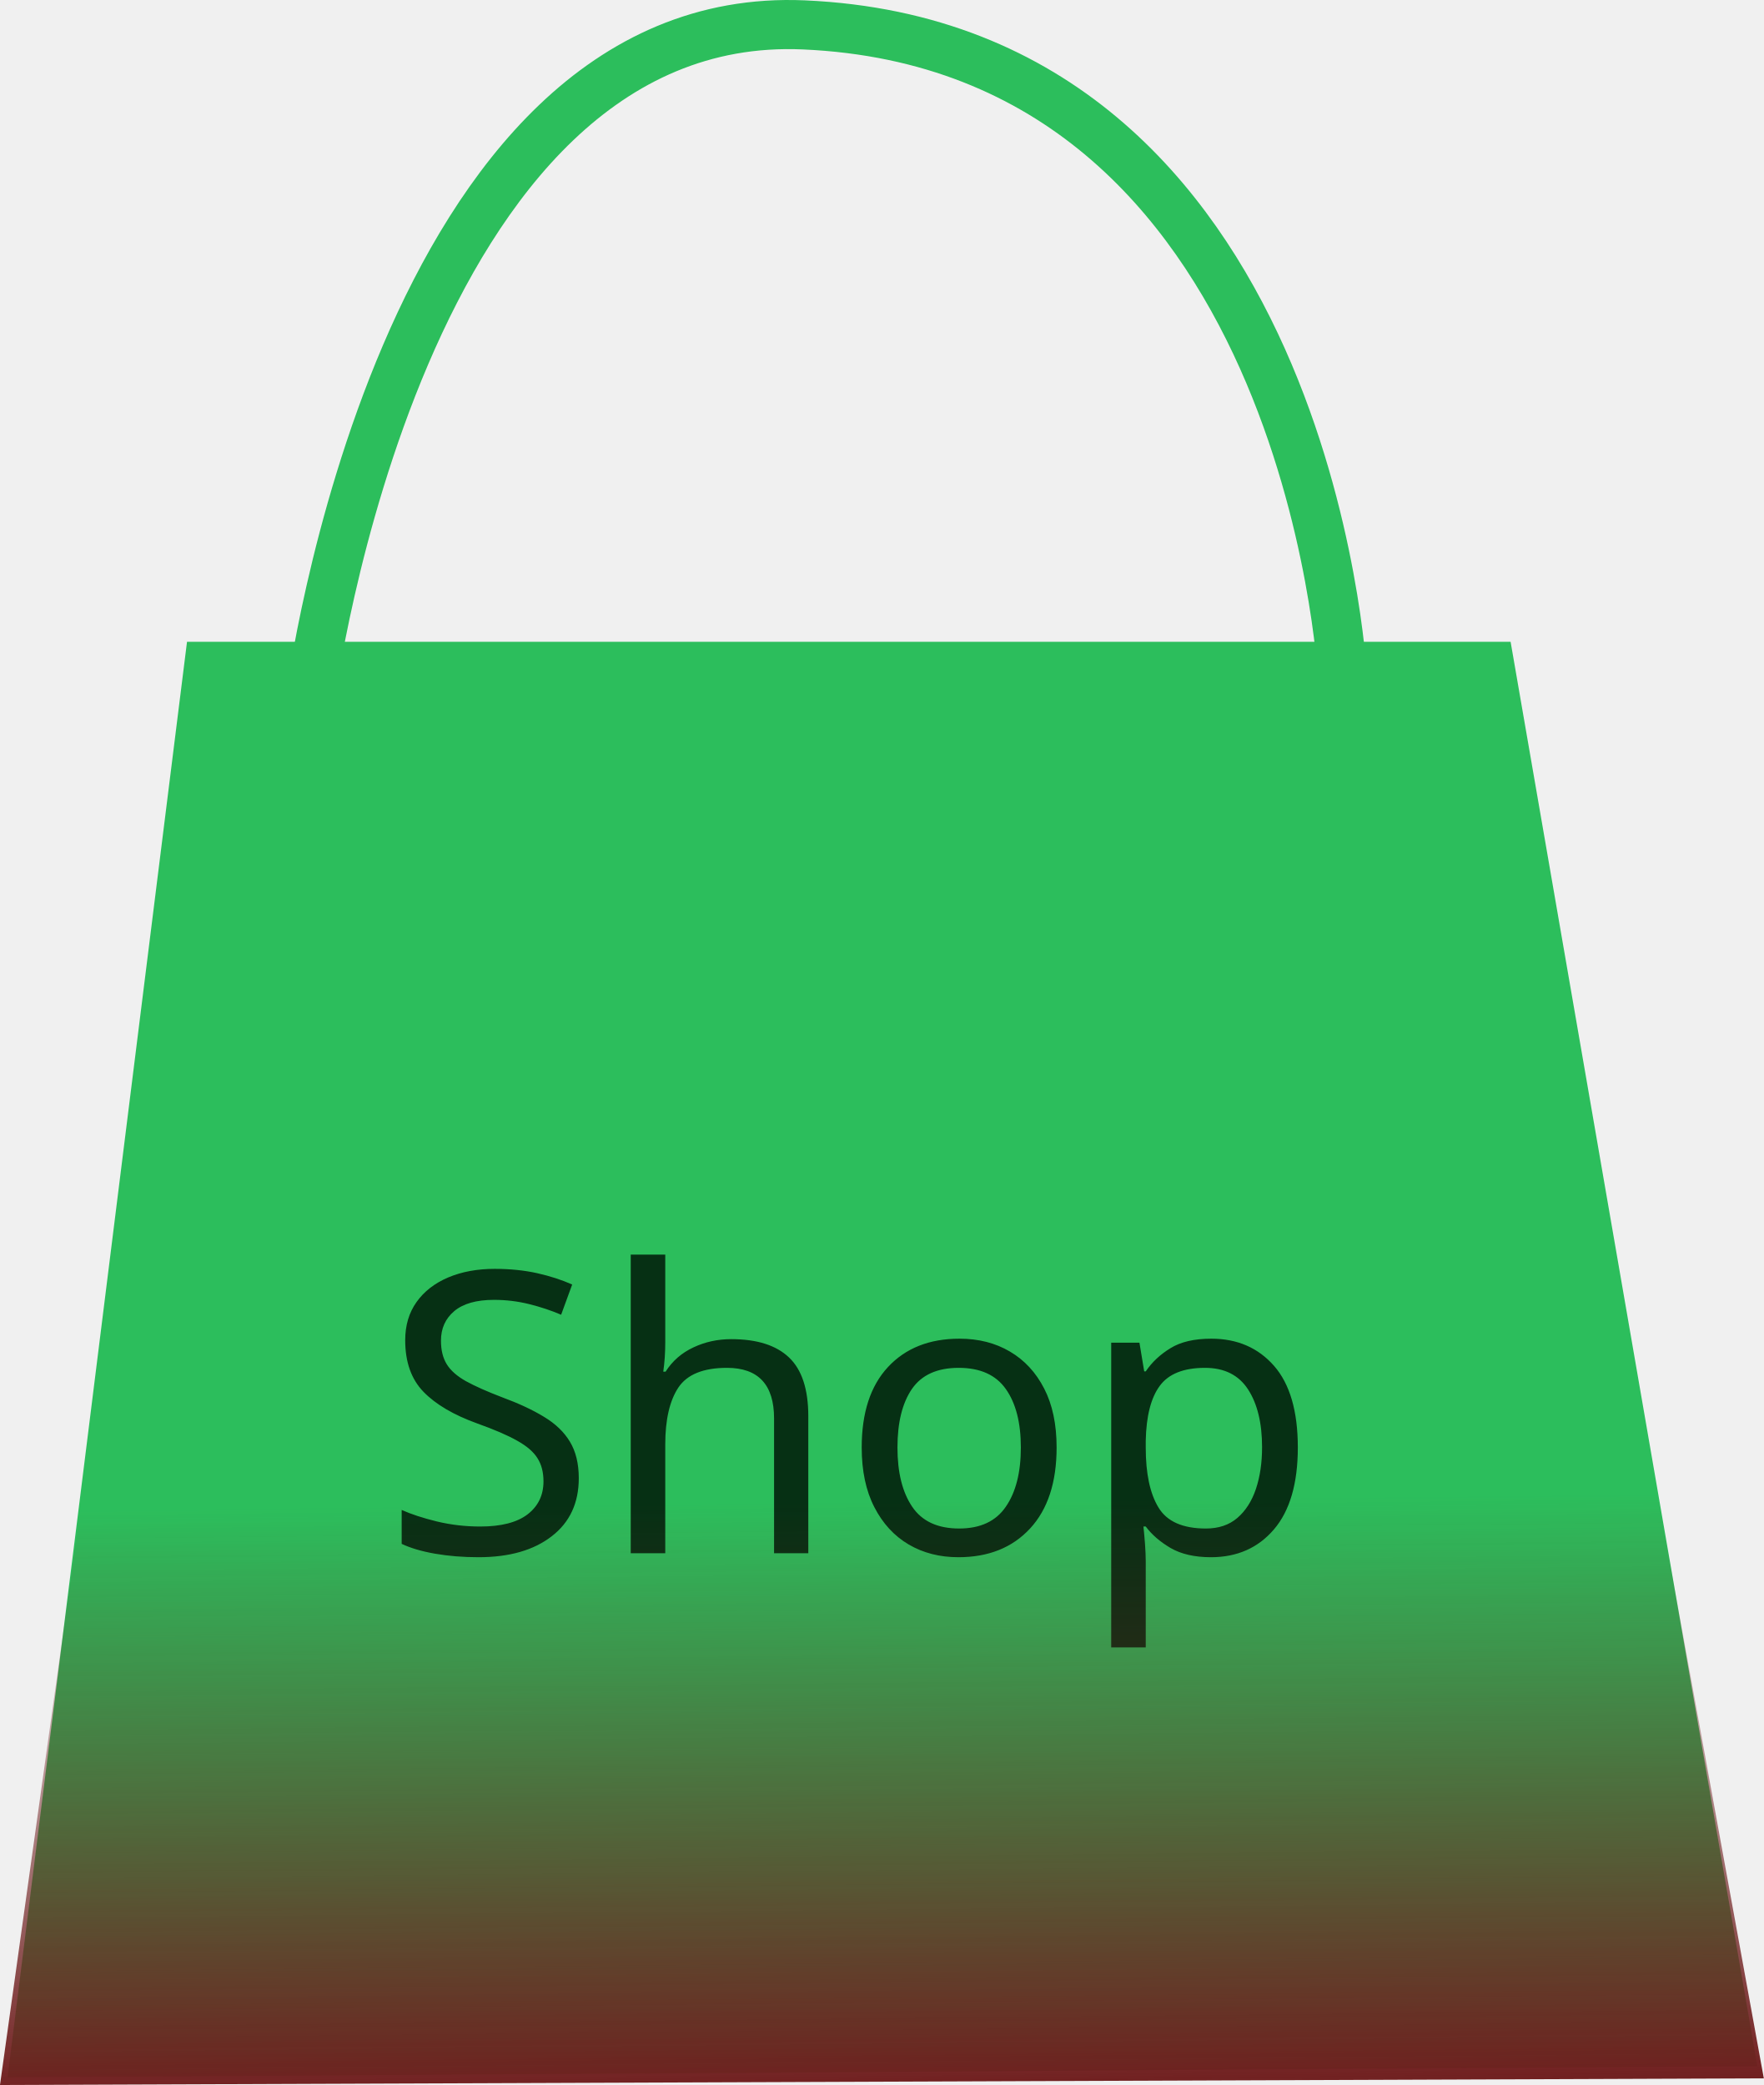
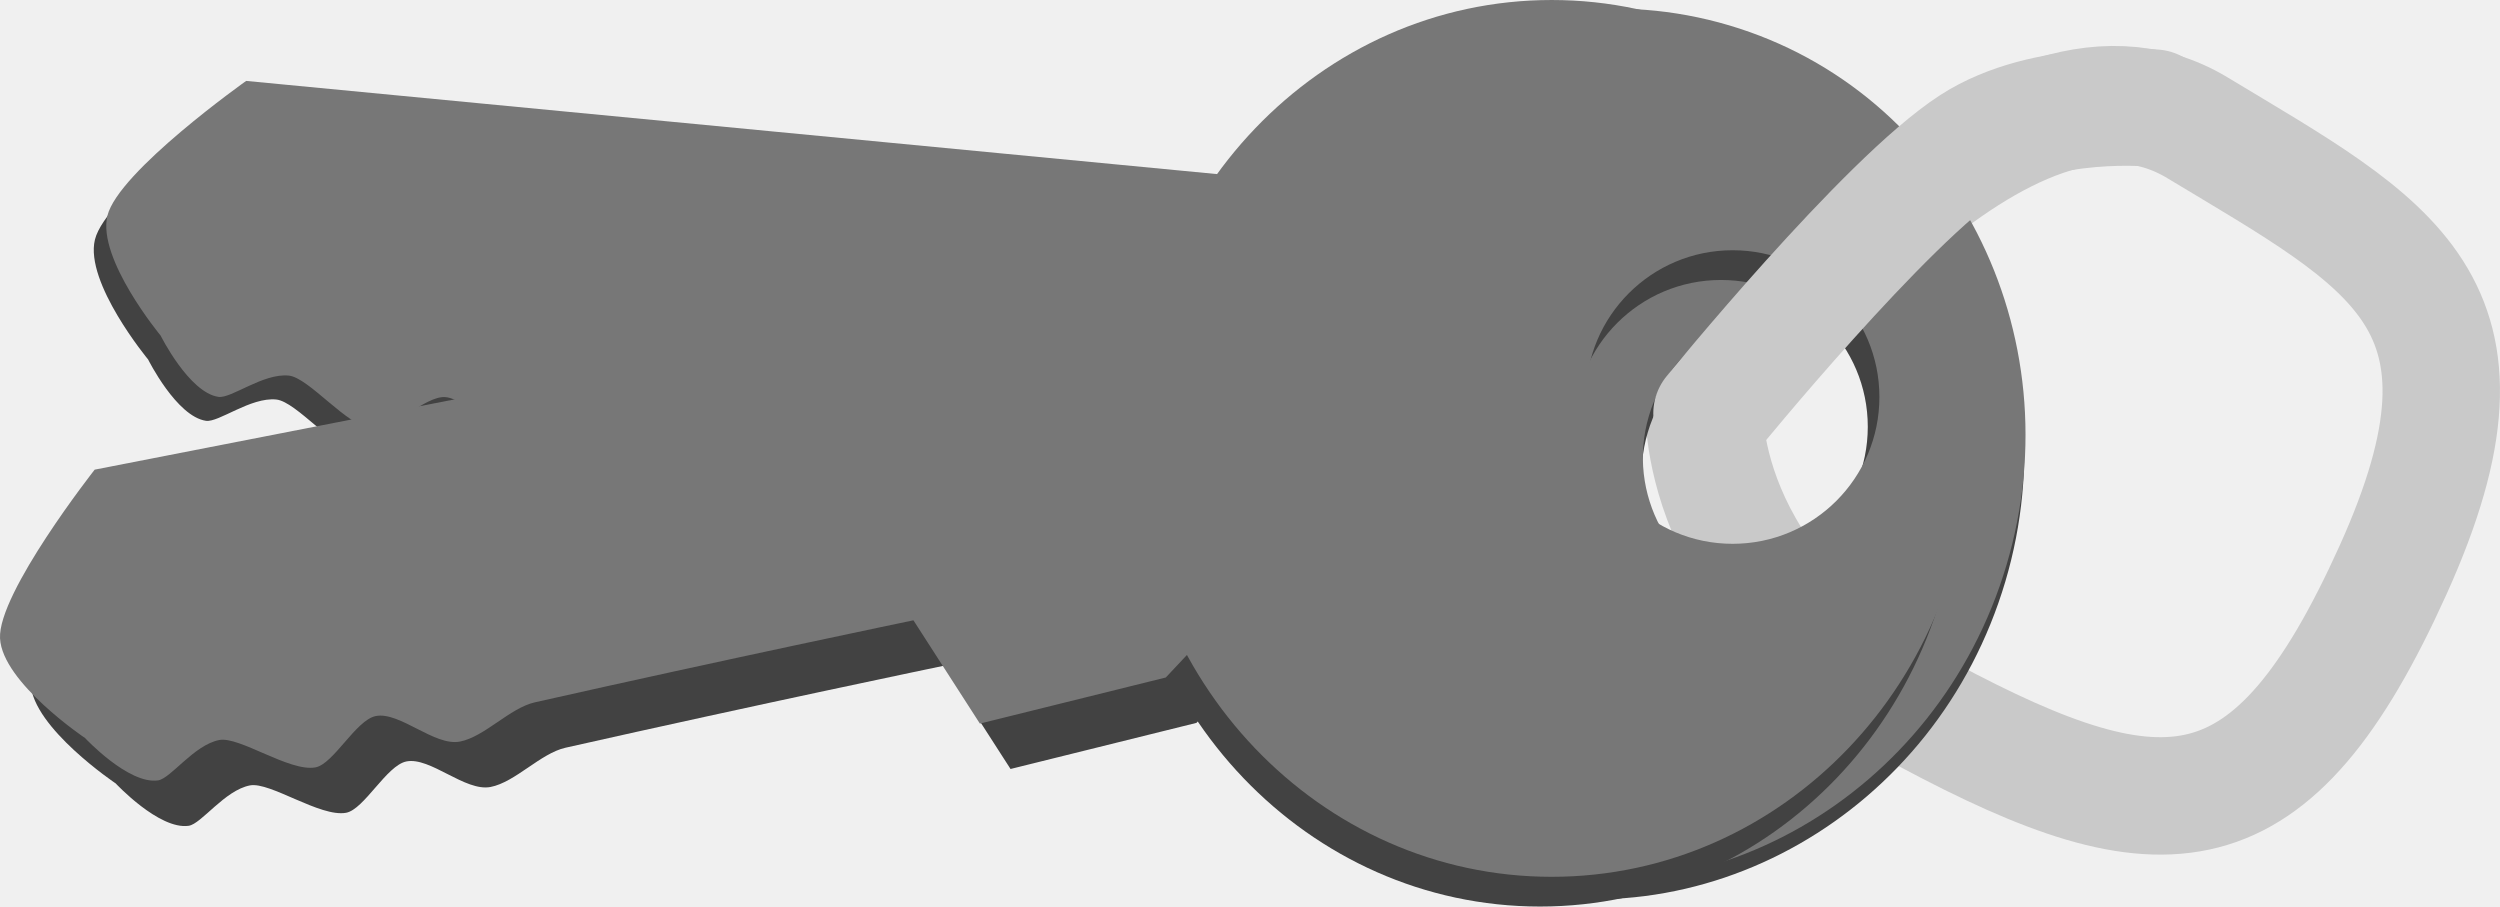
- <svg xmlns="http://www.w3.org/2000/svg" version="1.1" width="89.789" height="106.144" viewBox="0,0,89.789,106.144">
-   <defs>
-     <linearGradient x1="238.25" y1="213.883" x2="237.95" y2="183.859" gradientUnits="userSpaceOnUse" id="color-1">
-       <stop offset="0" stop-color="#6f1e1e" />
-       <stop offset="1" stop-color="#6f1e1e" stop-opacity="0" />
-     </linearGradient>
-   </defs>
-   <g transform="translate(-195.1057,-107.4085)">
+ <svg xmlns="http://www.w3.org/2000/svg" version="1.1" width="106.449" height="38.6" viewBox="0,0,106.449,38.6">
+   <g transform="translate(-189.8926,-168.6889)">
    <g data-paper-data="{&quot;isPaintingLayer&quot;:true}" fill-rule="nonzero" stroke-linejoin="miter" stroke-miterlimit="10" stroke-dasharray="" stroke-dashoffset="0" style="mix-blend-mode: normal">
-       <path d="M195.49,213.168l9.136,-73.088h67.378l12.562,72.517z" fill="#2cbe5c" stroke="none" stroke-width="0" stroke-linecap="butt" />
-       <text transform="translate(214.5299,186.4807) scale(0.5,0.5)" font-size="40" xml:space="preserve" fill="#063014" fill-rule="nonzero" stroke="none" stroke-width="1" stroke-linecap="butt" stroke-linejoin="miter" stroke-miterlimit="10" stroke-dasharray="" stroke-dashoffset="0" font-family="Pixel" font-weight="normal" text-anchor="start" style="mix-blend-mode: normal">
-         <tspan x="0" dy="0">Shop</tspan>
-       </text>
-       <path d="M210.907,142.936c0,0 4.548,-35.169 25.124,-34.26c25.69,1.136 27.408,33.118 27.408,33.118" fill="none" stroke="#2cbe5c" stroke-width="2.5" stroke-linecap="round" />
-       <path d="M271.594,140.189l13.3,73.024l-89.789,0.34l10.2,-73.024z" fill="url(#color-1)" stroke="none" stroke-width="0" stroke-linecap="butt" />
+       <path d="M263.955,184.794c0,0 11.237,-15.655 19.5,-10.667c8.263,4.988 13.493,7.408 8.333,18.833c-5.16,11.425 -9.733,11.565 -19.833,6.167c-10.101,-5.399 -9.5,-13.333 -9.5,-13.333" fill="none" stroke="#c9c9c9" stroke-width="5" stroke-linecap="round" />
+       <path d="M275.277,193.457c-2.933,9.883 -12.975,15.621 -22.43,12.815c-9.455,-2.806 -14.741,-13.092 -11.808,-22.976c2.933,-9.883 12.975,-15.621 22.43,-12.815c9.455,2.806 14.741,13.092 11.808,22.976zM264.268,194.871c3.309,0.982 6.788,-0.904 7.77,-4.214c0.982,-3.309 -0.904,-6.788 -4.214,-7.77c-3.309,-0.982 -6.788,0.904 -7.77,4.214c-0.982,3.309 0.904,6.788 4.214,7.77z" fill="#424242" stroke="#ffffff" stroke-width="0" stroke-linecap="butt" />
+       <path d="M196.199,183.995c0,0 -2.707,-3.268 -2.265,-5.1c0.453,-1.876 5.908,-5.742 5.908,-5.742l48.708,4.675l-2.443,13.83l-5.059,2.954l-8.147,-0.37l-1.462,-5.021c0,0 -8.139,-0.682 -16.448,-1.237c-1.092,-0.073 -2.466,0.798 -3.535,0.694c-1.097,-0.107 -2.096,-1.972 -3.13,-2.061c-0.857,-0.074 -2.305,1.45 -3.082,1.365c-1.11,-0.121 -2.725,-2.196 -3.59,-2.282c-1.093,-0.108 -2.452,0.987 -2.992,0.907c-1.254,-0.186 -2.463,-2.612 -2.463,-2.612z" fill="#424242" stroke="#ffffff" stroke-width="0" stroke-linecap="butt" />
+       <path d="M275.329,192.745c-2.933,9.883 -12.975,15.621 -22.43,12.815c-9.455,-2.806 -14.741,-13.092 -11.808,-22.976c2.933,-9.883 12.975,-15.621 22.43,-12.815c9.455,2.806 14.741,13.092 11.808,22.976zM264.319,194.159c3.309,0.982 6.788,-0.904 7.77,-4.214c0.982,-3.309 -0.904,-6.788 -4.214,-7.77c-3.309,-0.982 -6.788,0.904 -7.77,4.214c-0.982,3.309 0.904,6.788 4.214,7.77z" fill="#777777" stroke="#ffffff" stroke-width="0" stroke-linecap="butt" />
+       <path d="M196.731,182.976c0,0 -2.707,-3.268 -2.265,-5.1c0.453,-1.876 5.908,-5.742 5.908,-5.742l48.708,4.675l-2.443,13.83l-5.059,2.954l-8.147,-0.37l-1.462,-5.021c0,0 -8.139,-0.682 -16.448,-1.237c-1.092,-0.073 -2.466,0.798 -3.535,0.694c-1.097,-0.107 -2.096,-1.972 -3.13,-2.061c-0.857,-0.074 -2.305,1.45 -3.082,1.365c-1.11,-0.121 -2.725,-2.196 -3.59,-2.282c-1.093,-0.108 -2.452,0.987 -2.992,0.907c-1.254,-0.186 -2.463,-2.612 -2.463,-2.612z" fill="#777777" stroke="#ffffff" stroke-width="0" stroke-linecap="butt" />
+       <path d="M273.324,188.622c0,10.309 -7.995,18.667 -17.857,18.667c-9.862,0 -17.857,-8.357 -17.857,-18.667c0,-10.309 7.995,-18.667 17.857,-18.667c9.862,0 17.857,8.357 17.857,18.667zM263.172,193.11c3.452,0 6.25,-2.798 6.25,-6.25c0,-3.452 -2.798,-6.25 -6.25,-6.25c-3.452,0 -6.25,2.798 -6.25,6.25c0,3.452 2.798,6.25 6.25,6.25z" fill="#424242" stroke="#ffffff" stroke-width="0" stroke-linecap="butt" />
+       <path d="M194.822,202.049c0,0 -3.525,-2.363 -3.623,-4.245c-0.1,-1.927 4.03,-7.185 4.03,-7.185l48.025,-9.376l1.593,13.954l-4.01,4.272l-7.916,1.963l-2.83,-4.398c0,0 -7.997,1.662 -16.12,3.493c-1.067,0.241 -2.137,1.467 -3.191,1.671c-1.082,0.21 -2.571,-1.294 -3.587,-1.086c-0.843,0.173 -1.797,2.046 -2.566,2.185c-1.099,0.2 -3.237,-1.33 -4.091,-1.166c-1.078,0.207 -2.07,1.644 -2.611,1.72c-1.255,0.178 -3.105,-1.803 -3.105,-1.803z" fill="#424242" stroke="#ffffff" stroke-width="0" stroke-linecap="butt" />
+       <path d="M273.819,187.356c0,10.309 -7.995,18.667 -17.857,18.667c-9.862,0 -17.857,-8.357 -17.857,-18.667c0,-10.309 7.995,-18.667 17.857,-18.667c9.862,0 17.857,8.357 17.857,18.667zM263.667,191.844c3.452,0 6.25,-2.798 6.25,-6.25c0,-3.452 -2.798,-6.25 -6.25,-6.25c-3.452,0 -6.25,2.798 -6.25,6.25c0,3.452 2.798,6.25 6.25,6.25z" fill="#777777" stroke="#ffffff" stroke-width="0" stroke-linecap="butt" />
+       <path d="M193.517,200.116c0,0 -3.525,-2.363 -3.623,-4.245c-0.1,-1.927 4.03,-7.185 4.03,-7.185l48.025,-9.376l1.593,13.954l-4.01,4.272l-7.916,1.963l-2.83,-4.398c0,0 -7.997,1.662 -16.12,3.493c-1.067,0.241 -2.137,1.467 -3.191,1.671c-1.082,0.21 -2.571,-1.294 -3.587,-1.086c-0.843,0.173 -1.797,2.046 -2.566,2.185c-1.099,0.2 -3.237,-1.33 -4.091,-1.166c-1.078,0.207 -2.07,1.644 -2.611,1.72c-1.255,0.178 -3.105,-1.803 -3.105,-1.803z" fill="#777777" stroke="#ffffff" stroke-width="0" stroke-linecap="butt" />
+       <path d="M262.789,186.294c0,0 7.392,-9.081 11.076,-11.458c3.107,-2.004 7.758,-1.542 7.758,-1.542" fill="none" stroke="#c9c9c9" stroke-width="5" stroke-linecap="round" />
    </g>
  </g>
</svg>
